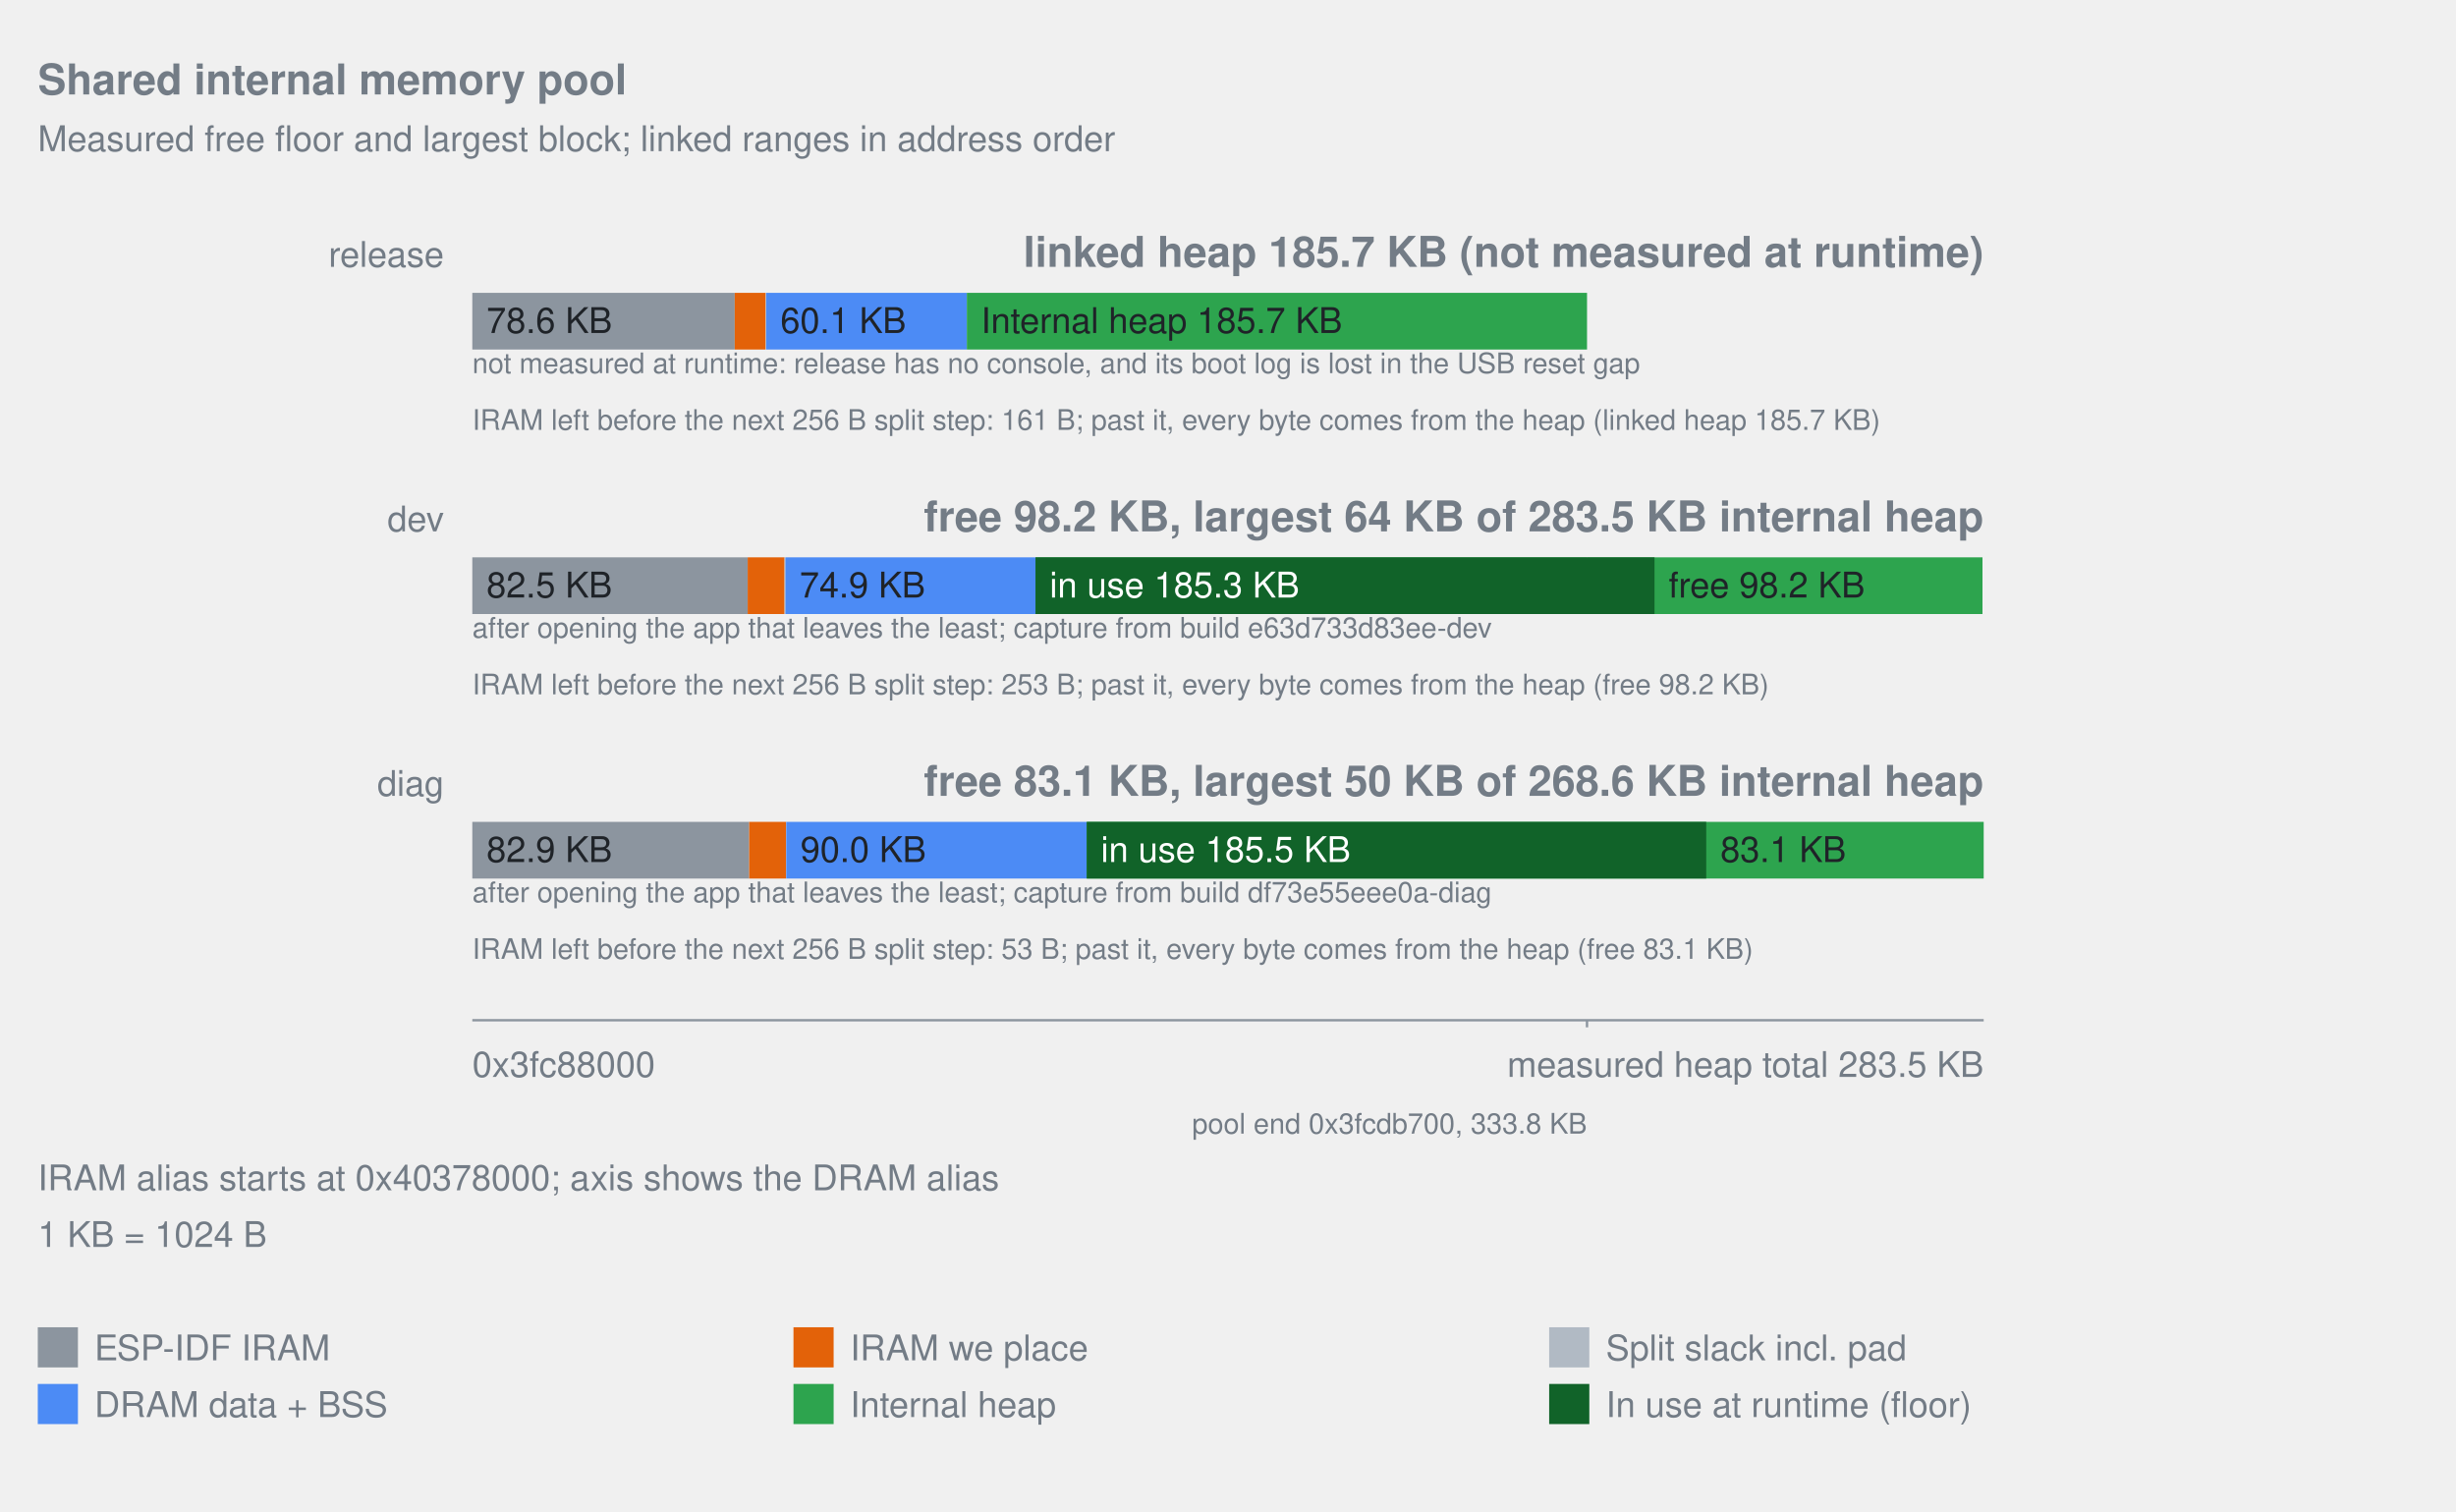
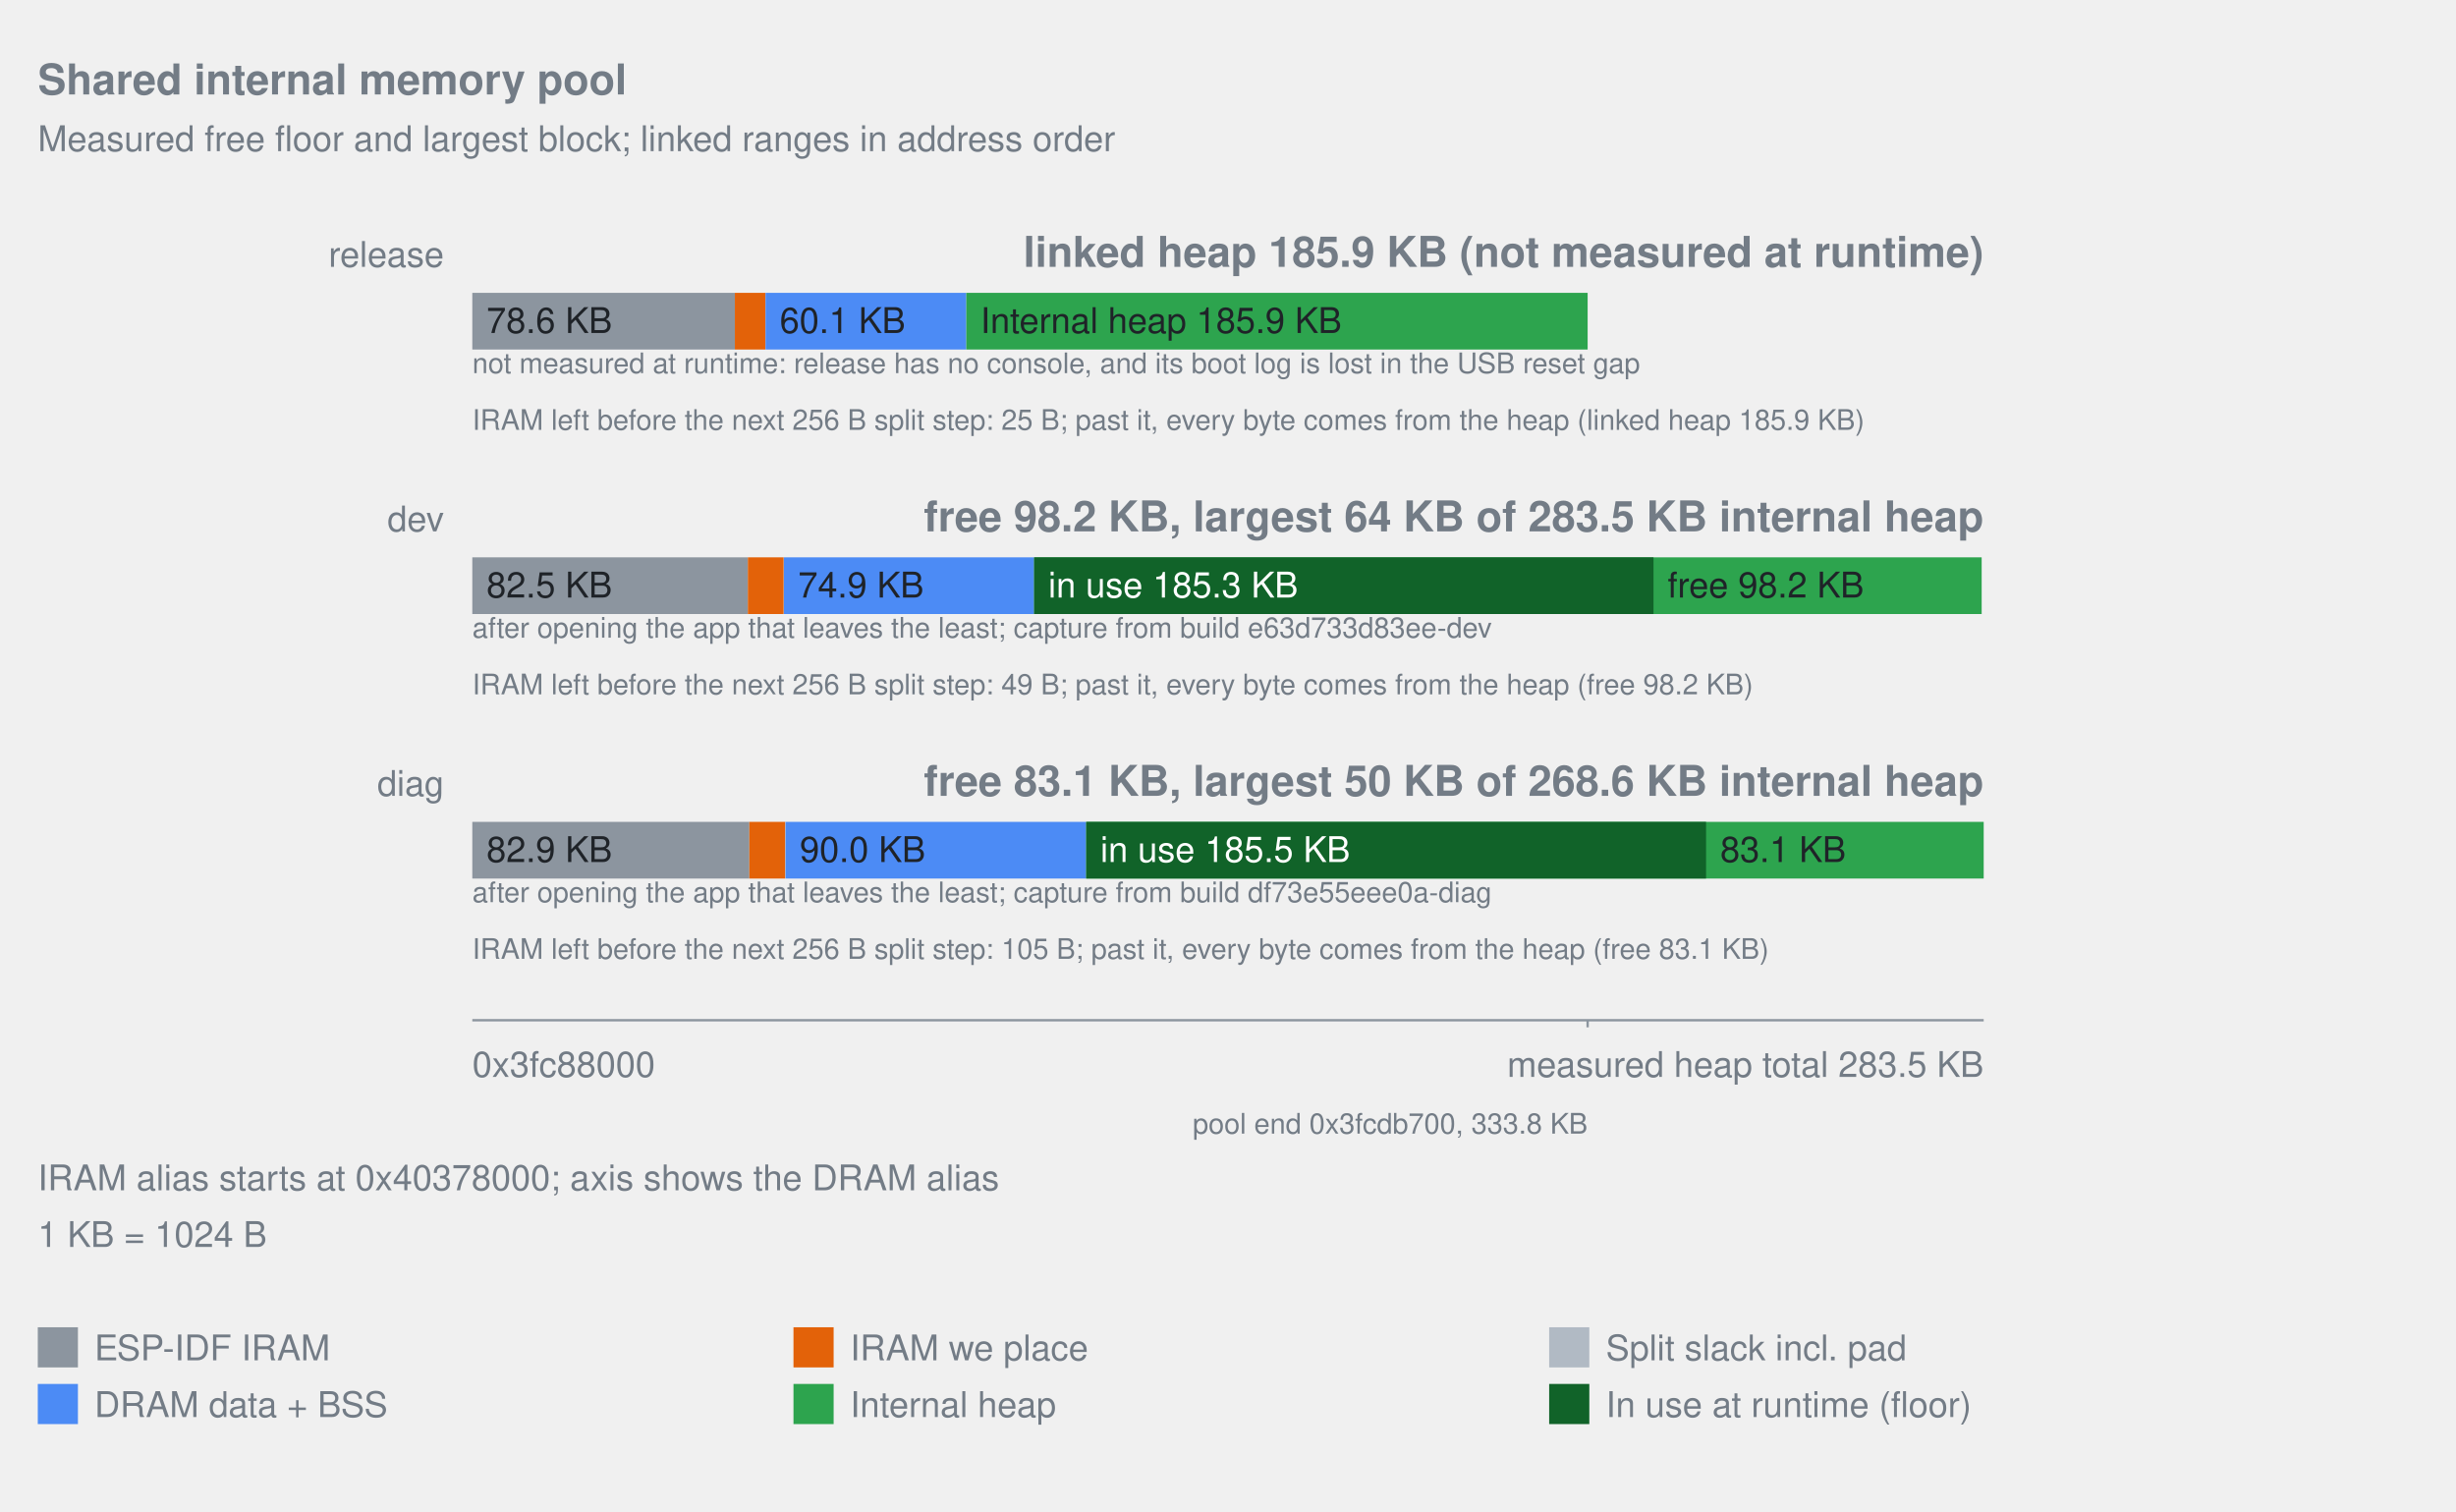
<svg xmlns="http://www.w3.org/2000/svg" width="1040" viewBox="0 0 1040 640" role="img">
  <style>text{fill:#737c86;font-family:-apple-system,Segoe UI,Helvetica,Arial,sans-serif;font-size:15px}.title{font-size:18px;font-weight:600}.note{font-size:12px}.inside{fill:#1f2328}.overlay-inside{fill:#ffffff}</style>
  <text x="16" y="40" text-anchor="start" class="title">Shared internal memory pool</text>
  <text x="16" y="64" text-anchor="start">Measured free floor and largest block; linked ranges in address order</text>
  <text x="188" y="113" text-anchor="end">release</text>
-   <text x="840" y="113" text-anchor="end" class="title">linked heap 185.7 KB (not measured at runtime)</text>
-   <rect x="200.00" y="124" width="111.12" height="24" fill="#8c959f" data-label="ESP-IDF IRAM" data-bytes="80451" />
+   <text x="840" y="113" text-anchor="end" class="title">linked heap 185.9 KB (not measured at runtime)</text>
+   <rect x="200.00" y="124" width="111.18" height="24" fill="#8c959f" data-label="ESP-IDF IRAM" data-bytes="80450" />
  <text x="206.00" y="141" text-anchor="start" class="inside">78.6 KB</text>
-   <rect x="311.12" y="124" width="13.10" height="24" fill="#e36209" data-label="IRAM we place" data-bytes="9484" />
-   <rect x="324.21" y="124" width="0.24" height="24" fill="#b1bac4" data-label="Split slack incl. pad" data-bytes="177" />
-   <rect x="324.46" y="124" width="84.95" height="24" fill="#4c8bf5" data-label="DRAM data + BSS" data-bytes="61504" />
-   <text x="330.46" y="141" text-anchor="start" class="inside">60.1 KB</text>
-   <rect x="409.41" y="124" width="262.62" height="24" fill="#2da44e" data-label="Internal heap" data-bytes="190144" />
-   <text x="415.41" y="141" text-anchor="start" class="inside">Internal heap 185.7 KB</text>
+   <rect x="311.18" y="124" width="12.94" height="24" fill="#e36209" data-label="IRAM we place" data-bytes="9365" />
+   <rect x="324.12" y="124" width="0.06" height="24" fill="#b1bac4" data-label="Split slack incl. pad" data-bytes="41" />
+   <rect x="324.17" y="124" width="84.99" height="24" fill="#4c8bf5" data-label="DRAM data + BSS" data-bytes="61504" />
+   <text x="330.17" y="141" text-anchor="start" class="inside">60.1 KB</text>
+   <rect x="409.17" y="124" width="263.12" height="24" fill="#2da44e" data-label="Internal heap" data-bytes="190400" />
+   <text x="415.17" y="141" text-anchor="start" class="inside">Internal heap 185.9 KB</text>
  <text x="200" y="158" text-anchor="start" class="note">not measured at runtime: release has no console, and its boot log is lost in the USB reset gap</text>
-   <text x="200" y="182" text-anchor="start" class="note">IRAM left before the next 256 B split step: 161 B; past it, every byte comes from the heap (linked heap 185.7 KB)</text>
+   <text x="200" y="182" text-anchor="start" class="note">IRAM left before the next 256 B split step: 25 B; past it, every byte comes from the heap (linked heap 185.9 KB)</text>
  <text x="188" y="225" text-anchor="end">dev</text>
  <text x="840" y="225" text-anchor="end" class="title">free 98.2 KB, largest 64 KB of 283.5 KB internal heap</text>
-   <rect x="200.00" y="236" width="116.61" height="24" fill="#8c959f" data-label="ESP-IDF IRAM" data-bytes="84431" />
+   <rect x="200.00" y="236" width="116.68" height="24" fill="#8c959f" data-label="ESP-IDF IRAM" data-bytes="84431" />
  <text x="206.00" y="253" text-anchor="start" class="inside">82.5 KB</text>
-   <rect x="316.61" y="236" width="15.61" height="24" fill="#e36209" data-label="IRAM we place" data-bytes="11300" />
-   <rect x="332.22" y="236" width="0.37" height="24" fill="#b1bac4" data-label="Split slack incl. pad" data-bytes="269" />
-   <rect x="332.59" y="236" width="105.90" height="24" fill="#4c8bf5" data-label="DRAM data + BSS" data-bytes="76672" />
-   <text x="338.59" y="253" text-anchor="start" class="inside">74.9 KB</text>
-   <rect x="438.49" y="236" width="233.54" height="24" fill="#2da44e" data-label="Internal heap" data-bytes="169088" />
-   <rect x="672.02" y="236" width="167.47" height="24" fill="#2da44e" data-label="Heap outside the linked pool" data-bytes="121251" />
-   <rect x="438.49" y="236" width="262.12" height="24" fill="#116329" data-label="In use at runtime (floor)" data-bytes="189784" />
-   <text x="444.49" y="253" text-anchor="start" class="overlay-inside">in use 185.3 KB</text>
-   <text x="706.61" y="253" text-anchor="start" class="inside">free 98.2 KB</text>
+   <rect x="316.68" y="236" width="15.19" height="24" fill="#e36209" data-label="IRAM we place" data-bytes="10992" />
+   <rect x="331.87" y="236" width="0.09" height="24" fill="#b1bac4" data-label="Split slack incl. pad" data-bytes="65" />
+   <rect x="331.96" y="236" width="105.95" height="24" fill="#4c8bf5" data-label="DRAM data + BSS" data-bytes="76672" />
+   <text x="337.96" y="253" text-anchor="start" class="inside">74.9 KB</text>
+   <rect x="437.91" y="236" width="234.37" height="24" fill="#2da44e" data-label="Internal heap" data-bytes="169600" />
+   <rect x="672.29" y="236" width="166.85" height="24" fill="#2da44e" data-label="Heap outside the linked pool" data-bytes="120739" />
+   <rect x="437.91" y="236" width="262.27" height="24" fill="#116329" data-label="In use at runtime (floor)" data-bytes="189784" />
+   <text x="443.91" y="253" text-anchor="start" class="overlay-inside">in use 185.3 KB</text>
+   <text x="706.18" y="253" text-anchor="start" class="inside">free 98.2 KB</text>
  <text x="200" y="270" text-anchor="start" class="note">after opening the app that leaves the least; capture from build e63d733d83ee-dev</text>
-   <text x="200" y="294" text-anchor="start" class="note">IRAM left before the next 256 B split step: 253 B; past it, every byte comes from the heap (free 98.2 KB)</text>
+   <text x="200" y="294" text-anchor="start" class="note">IRAM left before the next 256 B split step: 49 B; past it, every byte comes from the heap (free 98.2 KB)</text>
  <text x="188" y="337" text-anchor="end">diag</text>
  <text x="840" y="337" text-anchor="end" class="title">free 83.1 KB, largest 50 KB of 268.6 KB internal heap</text>
-   <rect x="200.00" y="348" width="117.24" height="24" fill="#8c959f" data-label="ESP-IDF IRAM" data-bytes="84887" />
+   <rect x="200.00" y="348" width="117.31" height="24" fill="#8c959f" data-label="ESP-IDF IRAM" data-bytes="84887" />
  <text x="206.00" y="365" text-anchor="start" class="inside">82.9 KB</text>
-   <rect x="317.24" y="348" width="15.61" height="24" fill="#e36209" data-label="IRAM we place" data-bytes="11300" />
-   <rect x="332.85" y="348" width="0.10" height="24" fill="#b1bac4" data-label="Split slack incl. pad" data-bytes="69" />
-   <rect x="332.94" y="348" width="127.22" height="24" fill="#4c8bf5" data-label="DRAM data + BSS" data-bytes="92112" />
-   <text x="338.94" y="365" text-anchor="start" class="inside">90.0 KB</text>
-   <rect x="460.17" y="348" width="211.86" height="24" fill="#2da44e" data-label="Internal heap" data-bytes="153392" />
-   <rect x="672.02" y="348" width="167.98" height="24" fill="#2da44e" data-label="Heap outside the linked pool" data-bytes="121619" />
-   <rect x="460.17" y="348" width="262.34" height="24" fill="#116329" data-label="In use at runtime (floor)" data-bytes="189940" />
-   <text x="466.17" y="365" text-anchor="start" class="overlay-inside">in use 185.5 KB</text>
-   <text x="728.50" y="365" text-anchor="start" class="inside">83.1 KB</text>
+   <rect x="317.31" y="348" width="15.19" height="24" fill="#e36209" data-label="IRAM we place" data-bytes="10992" />
+   <rect x="332.50" y="348" width="0.17" height="24" fill="#b1bac4" data-label="Split slack incl. pad" data-bytes="121" />
+   <rect x="332.66" y="348" width="127.29" height="24" fill="#4c8bf5" data-label="DRAM data + BSS" data-bytes="92112" />
+   <text x="338.66" y="365" text-anchor="start" class="inside">90.0 KB</text>
+   <rect x="459.96" y="348" width="212.33" height="24" fill="#2da44e" data-label="Internal heap" data-bytes="153648" />
+   <rect x="672.29" y="348" width="167.71" height="24" fill="#2da44e" data-label="Heap outside the linked pool" data-bytes="121363" />
+   <rect x="459.96" y="348" width="262.48" height="24" fill="#116329" data-label="In use at runtime (floor)" data-bytes="189940" />
+   <text x="465.96" y="365" text-anchor="start" class="overlay-inside">in use 185.5 KB</text>
+   <text x="728.44" y="365" text-anchor="start" class="inside">83.1 KB</text>
  <text x="200" y="382" text-anchor="start" class="note">after opening the app that leaves the least; capture from build df73e55eee0a-diag</text>
-   <text x="200" y="406" text-anchor="start" class="note">IRAM left before the next 256 B split step: 53 B; past it, every byte comes from the heap (free 83.1 KB)</text>
+   <text x="200" y="406" text-anchor="start" class="note">IRAM left before the next 256 B split step: 105 B; past it, every byte comes from the heap (free 83.1 KB)</text>
  <line x1="200" y1="432" x2="840" y2="432" stroke="#8c959f" />
-   <line x1="672.02" y1="432" x2="672.02" y2="435" stroke="#8c959f" />
-   <text x="672.02" y="480" text-anchor="end" class="note">pool end 0x3fcdb700, 333.8 KB</text>
+   <line x1="672.29" y1="432" x2="672.29" y2="435" stroke="#8c959f" />
+   <text x="672.29" y="480" text-anchor="end" class="note">pool end 0x3fcdb700, 333.8 KB</text>
  <text x="200" y="456" text-anchor="start">0x3fc88000</text>
  <text x="840" y="456" text-anchor="end">measured heap total 283.5 KB</text>
  <text x="16" y="504" text-anchor="start">IRAM alias starts at 0x40378000; axis shows the DRAM alias</text>
  <text x="16" y="528" text-anchor="start">1 KB = 1024 B</text>
  <rect x="16" y="562" width="17" height="17" fill="#8c959f" />
  <text x="40" y="576" text-anchor="start">ESP-IDF IRAM</text>
  <rect x="336" y="562" width="17" height="17" fill="#e36209" />
  <text x="360" y="576" text-anchor="start">IRAM we place</text>
  <rect x="656" y="562" width="17" height="17" fill="#b1bac4" />
  <text x="680" y="576" text-anchor="start">Split slack incl. pad</text>
  <rect x="16" y="586" width="17" height="17" fill="#4c8bf5" />
  <text x="40" y="600" text-anchor="start">DRAM data + BSS</text>
  <rect x="336" y="586" width="17" height="17" fill="#2da44e" />
  <text x="360" y="600" text-anchor="start">Internal heap</text>
  <rect x="656" y="586" width="17" height="17" fill="#116329" />
  <text x="680" y="600" text-anchor="start">In use at runtime (floor)</text>
</svg>
